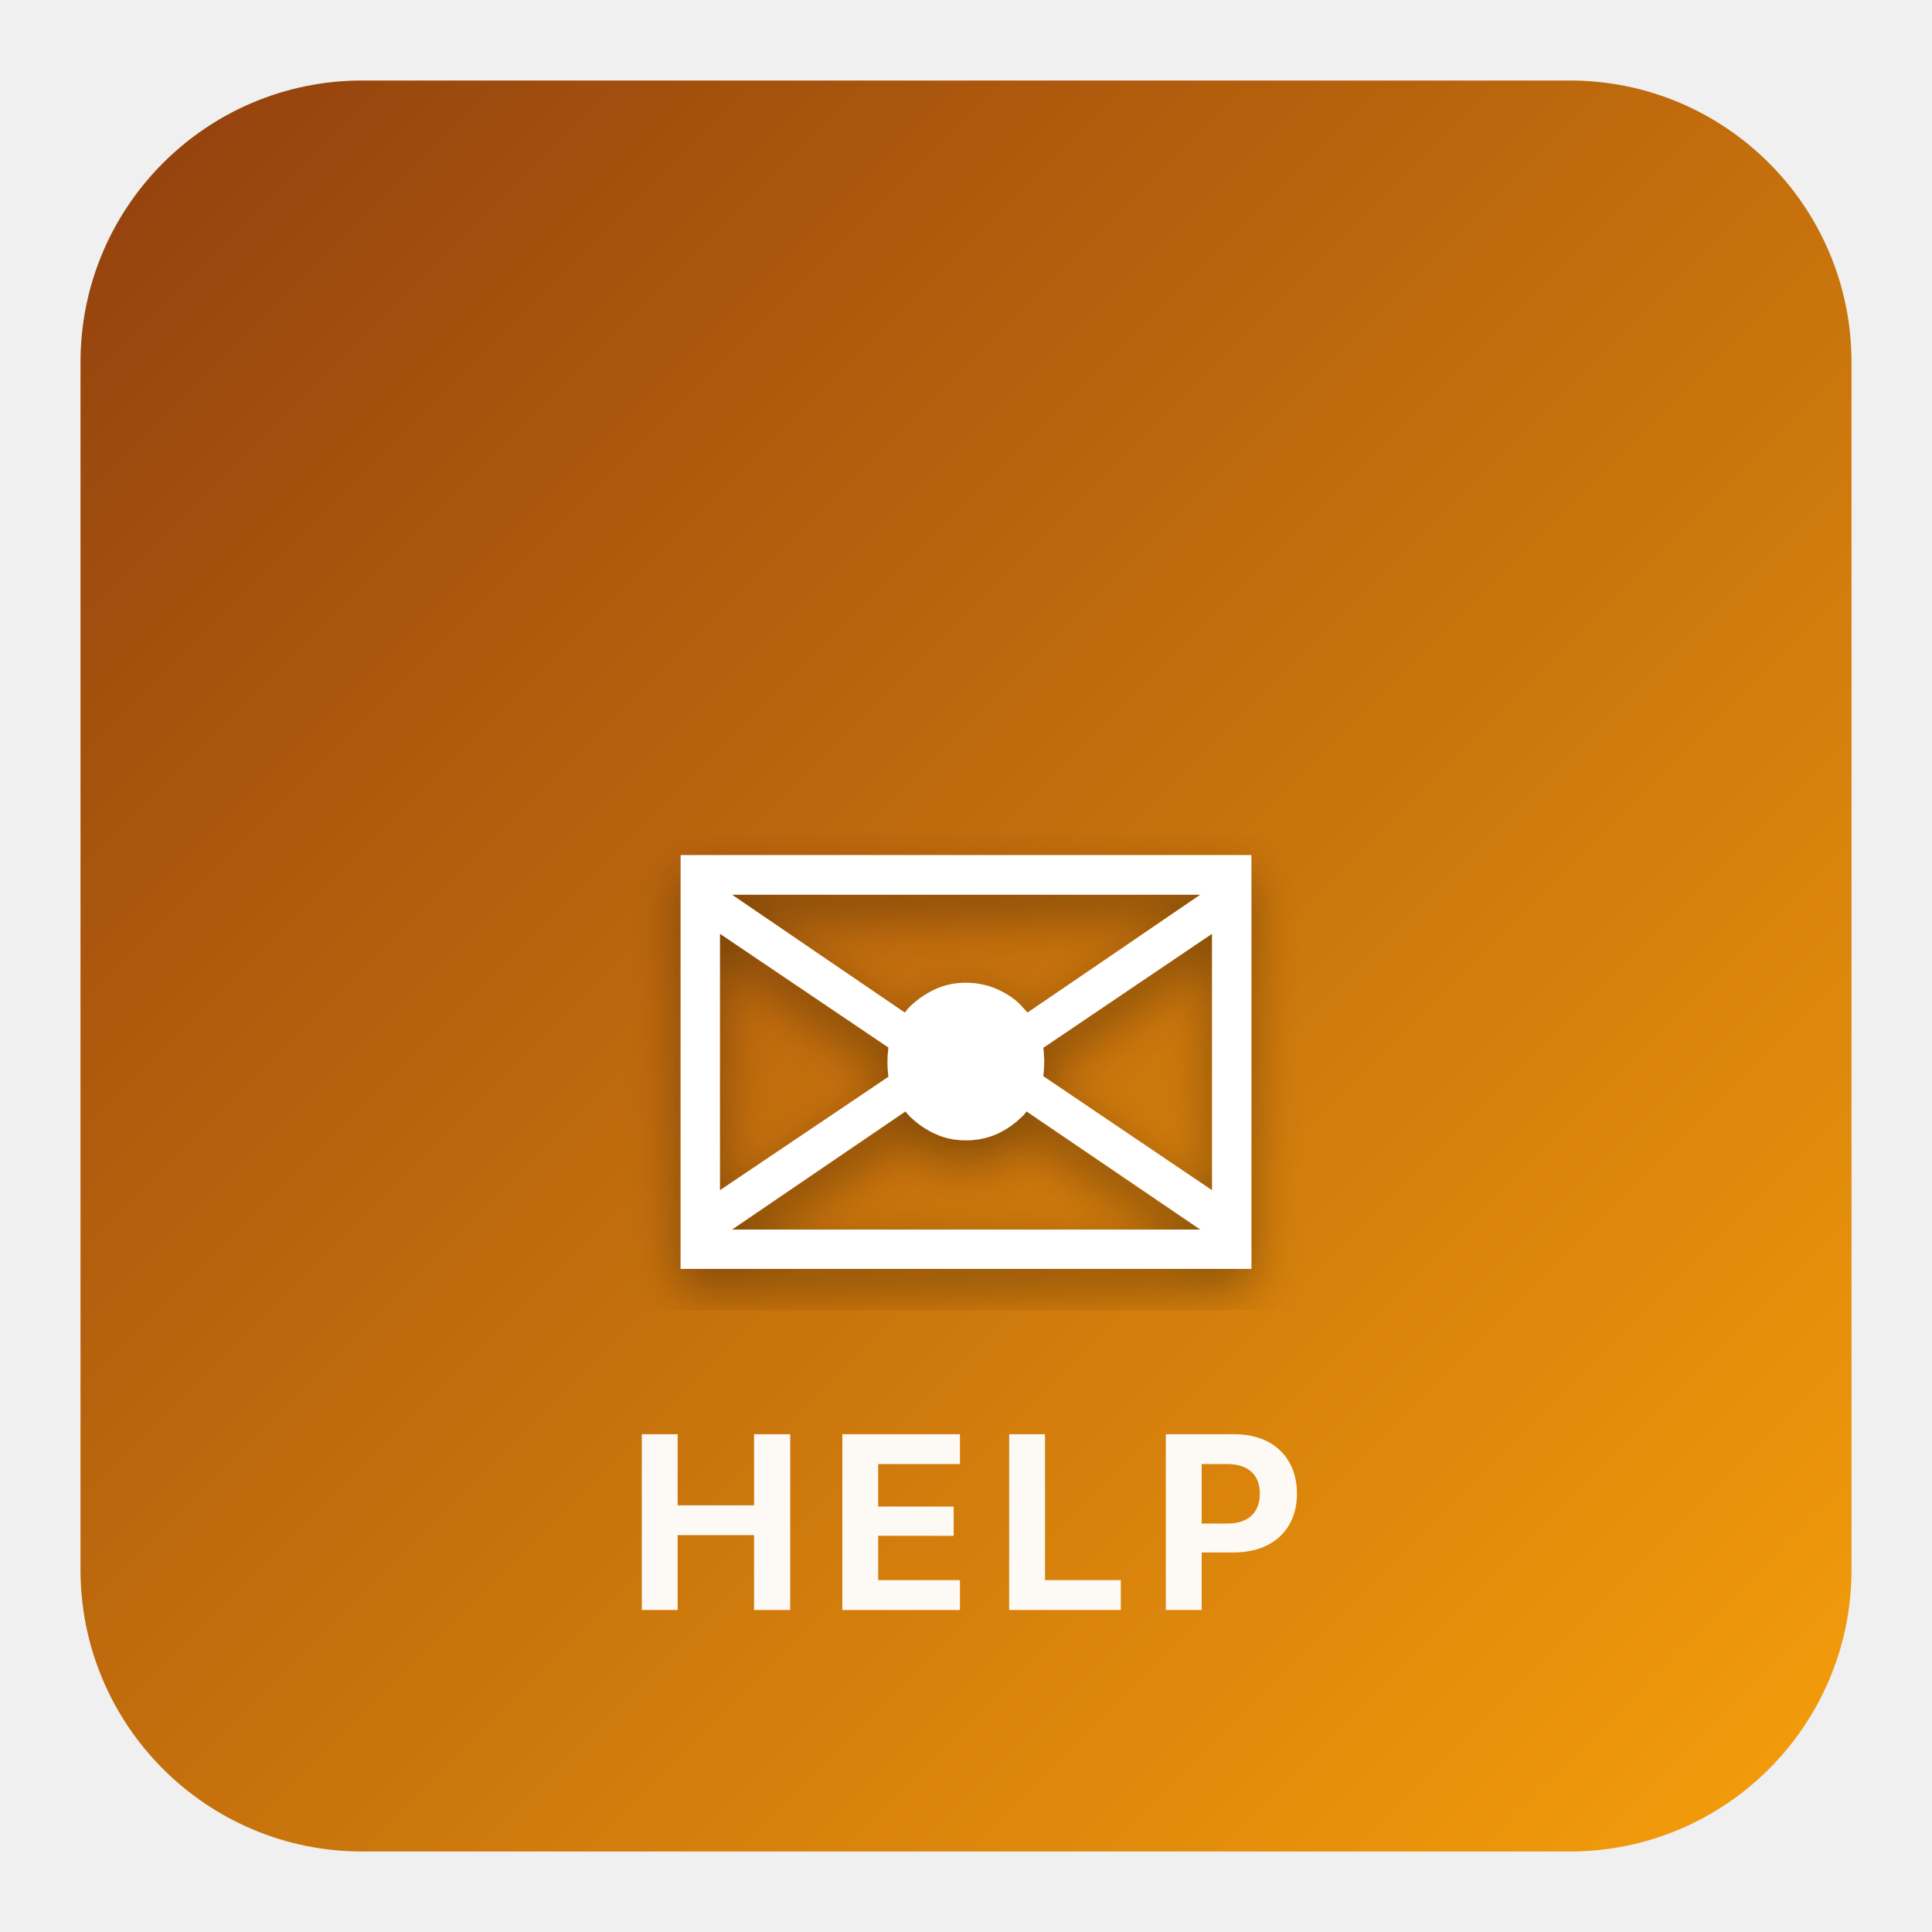
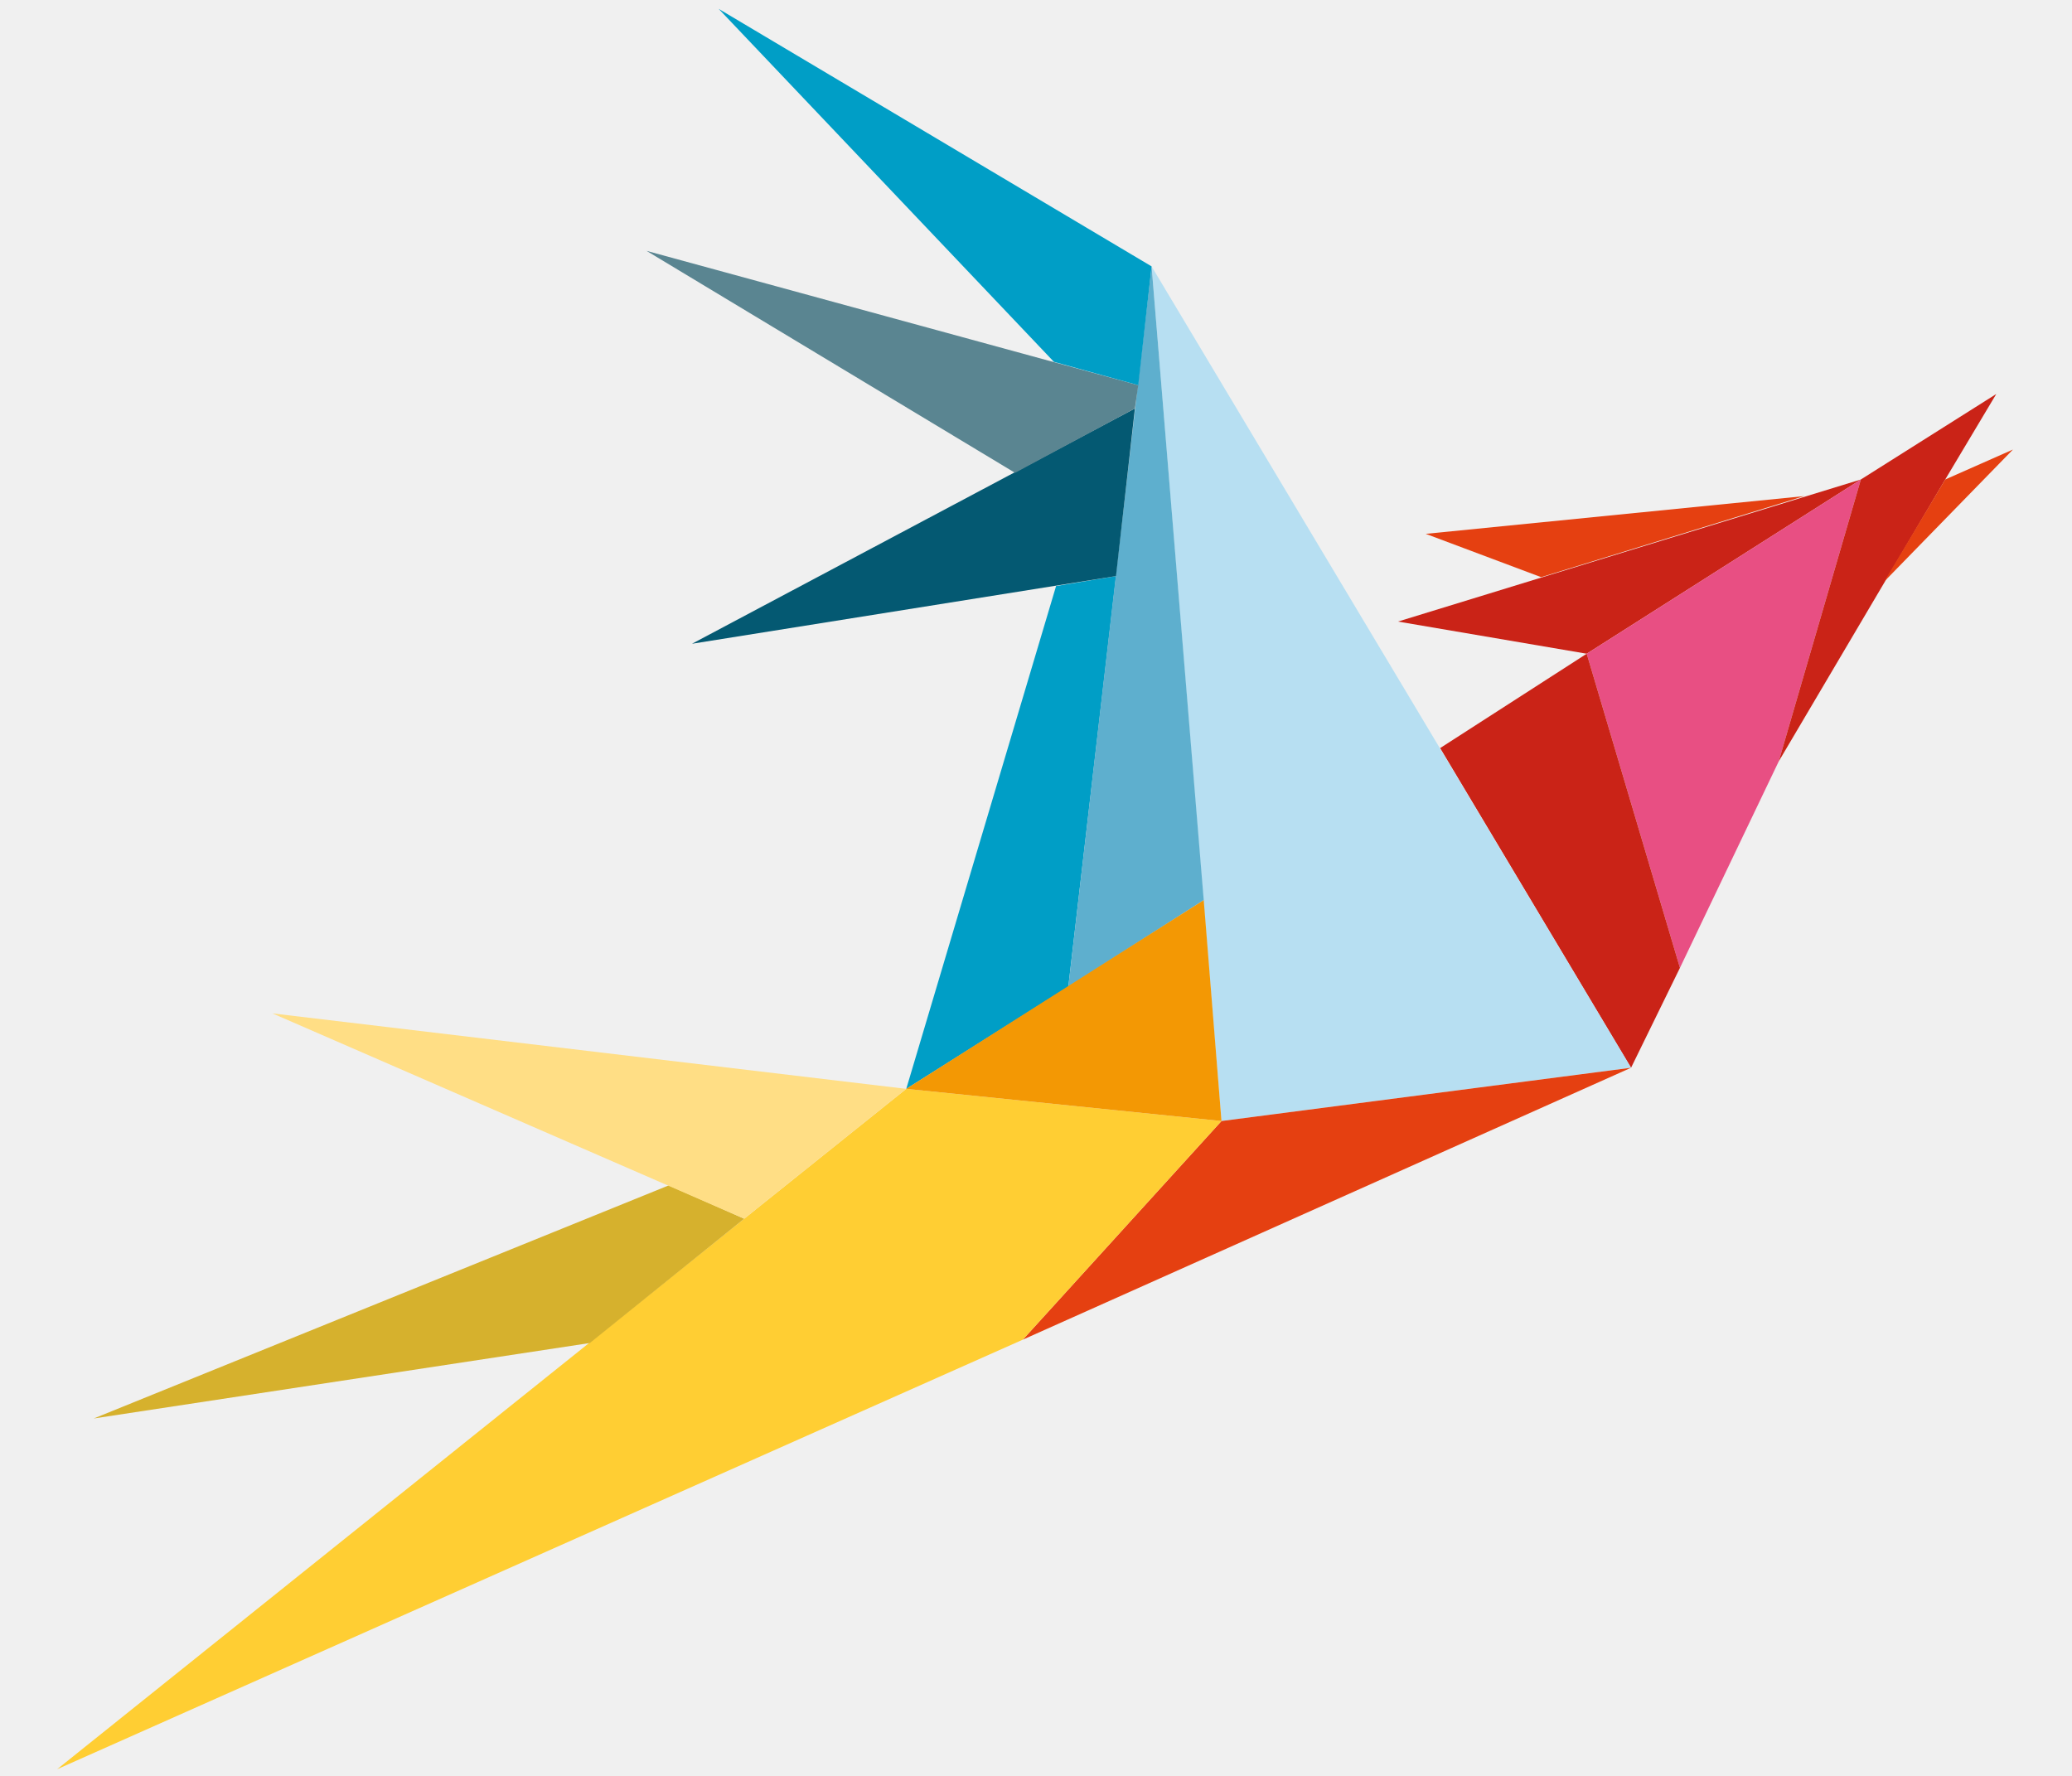
- <svg xmlns="http://www.w3.org/2000/svg" viewBox="0 0 96 96" width="96" height="96">
-   <defs>
-     <linearGradient id="g-enterprise-zammad" x1="0" y1="0" x2="1" y2="1">
-       <stop offset="0%" stop-color="#92400e" />
-       <stop offset="100%" stop-color="#f59e0b" />
-     </linearGradient>
-     <filter id="s-enterprise-zammad" x="-10%" y="-10%" width="120%" height="120%">
-       <feGaussianBlur in="SourceAlpha" stdDeviation="1.2" />
-       <feOffset dx="0" dy="1" result="offsetblur" />
-       <feComponentTransfer>
-         <feFuncA type="linear" slope="0.35" />
-       </feComponentTransfer>
-       <feMerge>
-         <feMergeNode />
-         <feMergeNode in="SourceGraphic" />
-       </feMerge>
-     </filter>
-   </defs>
-   <rect x="4" y="4" width="88" height="88" rx="14" ry="14" fill="url(#g-enterprise-zammad)" />
-   <text x="48" y="56" text-anchor="middle" dominant-baseline="middle" font-family="system-ui, -apple-system, sans-serif" font-size="40" font-weight="700" fill="#ffffff" filter="url(#s-enterprise-zammad)">✉</text>
-   <text x="48" y="80" text-anchor="middle" font-family="system-ui, -apple-system, sans-serif" font-size="12" font-weight="700" letter-spacing="1" fill="#ffffff" fill-opacity="0.95">HELP</text>
+ <svg xmlns="http://www.w3.org/2000/svg" width="126px" height="108px" viewBox="0 0 42 36" version="1.1">
+   <defs />
+   <g id="Page-1" stroke="none" stroke-width="1" fill="none" fill-rule="evenodd">
+     <g id="logo">
+       <g transform="translate(1, 0)" id="Shape">
+         <path d="M27.337,12.6 L36.72,9.72 L31.163,13.252 L27.337,12.6 Z" fill="#CA2317" />
+         <path d="M33.053,19.62 L31.163,13.252 L36.72,9.72 L35.055,15.435 L33.053,19.62 Z" fill="#E84F83" />
+         <path d="M39.465,7.987 L38.43,9.72 L35.055,15.435 L36.72,9.72 L39.465,7.987 Z" fill="#CA2317" />
+         <path d="M39.803,9.113 L37.193,11.79 L38.43,9.72 L39.803,9.113 Z" fill="#E54011" />
+         <path d="M27.9,10.822 L35.572,10.057 L30.24,11.7 L27.9,10.822 Z" fill="#E54011" />
+         <path d="M28.192,15.165 L31.163,13.252 L33.053,19.62 L32.062,21.645 L28.192,15.165 Z" fill="#CA2317" />
+         <path d="M23.76,22.725 L22.343,5.4 L32.062,21.645 L23.76,22.725 Z" fill="#B7DFF2" />
+         <path d="M19.733,27.157 L23.76,22.725 L32.062,21.645 L19.733,27.157 Z" fill="#E54011" />
+         <path d="M0.158,35.865 L19.733,27.157 L23.76,22.725 L17.37,22.073 L0.158,35.865 Z" fill="#FFCE33" />
+         <path d="M0.9,28.755 L10.957,27.225 L14.085,24.705 L12.555,24.03 L0.9,28.755 Z" fill="#D6B12D" />
+         <path d="M4.522,20.543 L14.085,24.705 L17.37,22.073 L4.522,20.543 Z" fill="#FFDE85" />
+         <path d="M21.622,11.678 L20.407,11.88 L17.37,22.073 L20.655,20.003 L21.622,11.678 Z" fill="#009EC6" />
+         <path d="M23.4,18.247 L20.655,20.003 L22.343,5.4 L23.4,18.247 Z" fill="#5EAFCE" />
+         <path d="M13.027,13.05 L21.622,11.678 L22.005,8.28 L13.027,13.05 Z" fill="#045972" />
+         <path d="M12.105,5.085 L19.575,9.585 L22.005,8.28 L22.073,7.808 L12.105,5.085 Z" fill="#5A8591" />
+         <path d="M13.568,0.18 L20.363,7.335 L22.073,7.808 L22.343,5.4 L13.568,0.18 Z" fill="#009EC6" />
+         <path d="M17.37,22.073 L23.4,18.247 L23.76,22.725 L17.37,22.073 Z" fill="#F39804" />
+       </g>
+     </g>
+   </g>
</svg>
